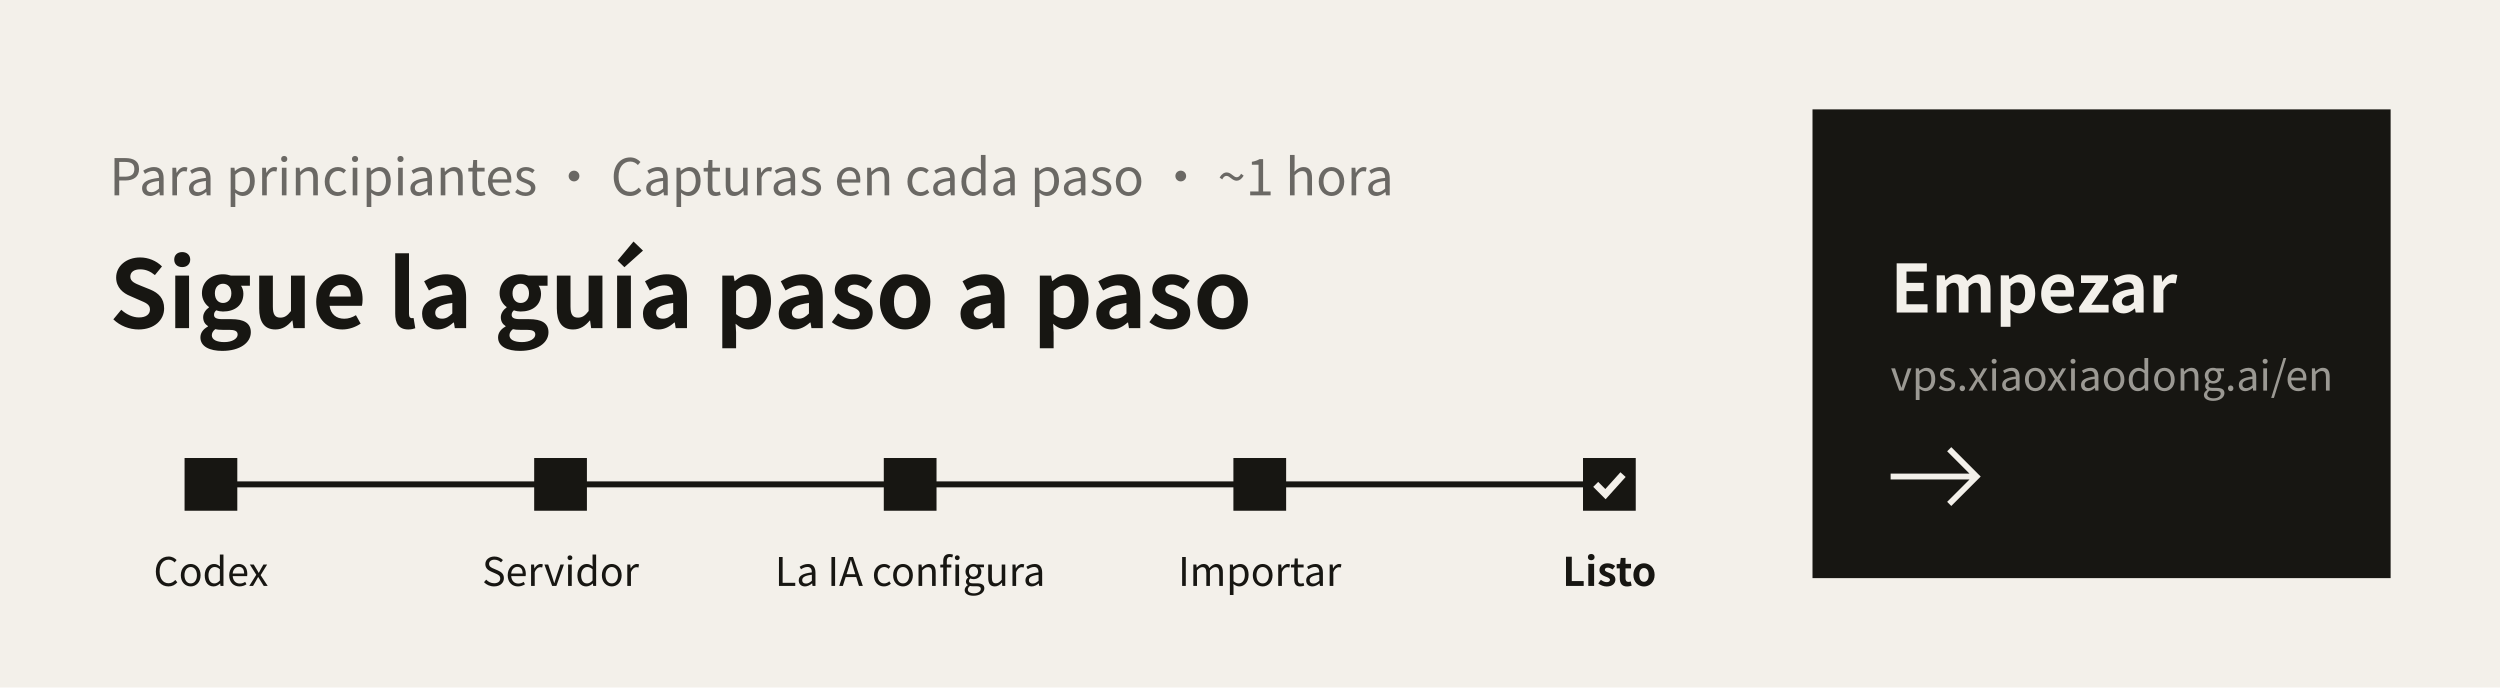
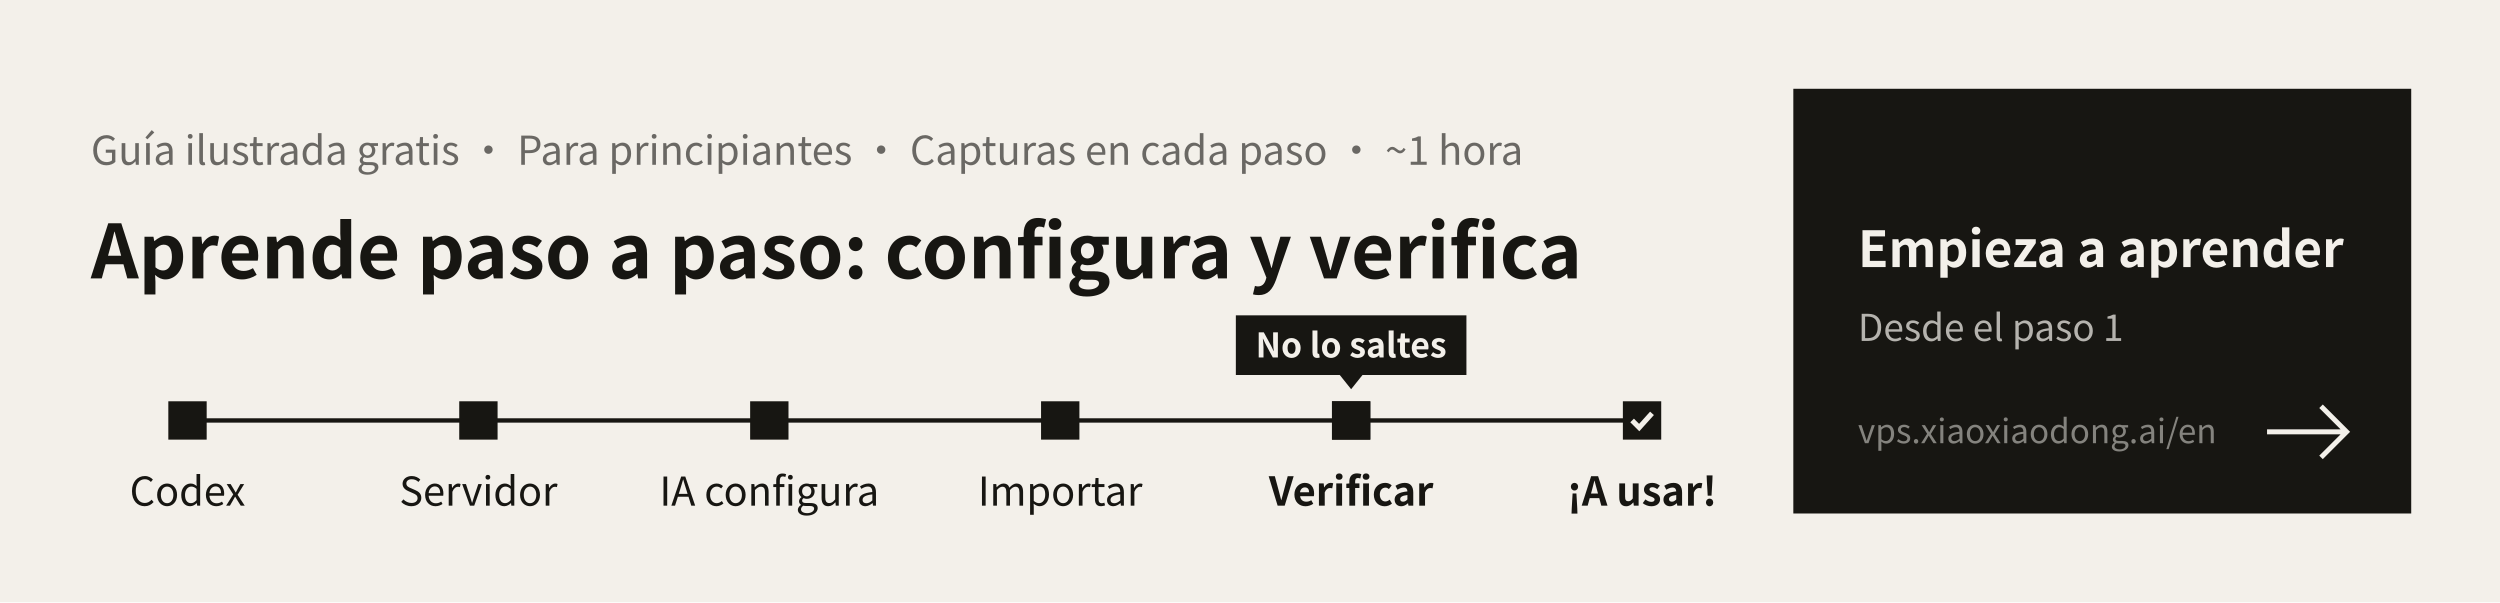
- <svg xmlns="http://www.w3.org/2000/svg" width="640" height="176" viewBox="0 0 640 176" role="img" aria-label="Sigue la guía paso a paso">
+ <svg xmlns="http://www.w3.org/2000/svg" width="880" height="212" viewBox="0 0 880 212" role="img" aria-label="Aprende paso a paso: configura y verifica">
  <style>
- .track{stroke-dasharray:358;animation:fill 7s linear infinite}
- @keyframes fill{0%{stroke-dashoffset:358;opacity:1}62%{stroke-dashoffset:0}92%{stroke-dashoffset:0;opacity:1}100%{stroke-dashoffset:0;opacity:0}}
- .arrow{animation:nudge 1.4s ease-in-out infinite}
- @keyframes nudge{0%,100%{transform:translateX(0)}50%{transform:translateX(5px)}}
- .shine{animation:shine 7s ease-in-out infinite}
- @keyframes shine{0%,62%{transform:translateX(-80px)}76%,100%{transform:translateX(228px)}}
- .ok{animation:ok 7s ease infinite}
+ .track{stroke-dasharray:512;animation:fill 8s linear infinite}
+ @keyframes fill{0%{stroke-dashoffset:512;opacity:1}62%{stroke-dashoffset:0}92%{stroke-dashoffset:0;opacity:1}100%{stroke-dashoffset:0;opacity:0}}
+ .arrow{animation:nudge 1.2s ease-in-out infinite}
+ @keyframes nudge{0%,100%{transform:translateX(0)}50%{transform:translateX(6px)}}
+ .shine{animation:shine 8s ease-in-out infinite}
+ @keyframes shine{0%,62%{transform:translateX(-90px)}76%,100%{transform:translateX(306px)}}
+ .ring{transform-box:fill-box;transform-origin:center;animation:ring 2s ease-out infinite}
+ @keyframes ring{0%{transform:scale(1);opacity:.55}100%{transform:scale(1.09,1.12);opacity:0}}
+ .ok{animation:ok 8s ease infinite}
@keyframes ok{0%,62%{opacity:0}66%,92%{opacity:1}100%{opacity:0}}
- .n0{animation:n0 7s steps(1,end) infinite}
+ .vr{transform-box:fill-box;transform-origin:center;animation:vr 8s ease-out infinite}
+ @keyframes vr{0%,49.6%{transform:scale(1);opacity:0}50.6%{opacity:.8}63.6%,100%{transform:scale(2.6);opacity:0}}
+ .n0{animation:n0 8s steps(1,end) infinite}
@keyframes n0{0%{fill-opacity:0}0%{fill-opacity:1}92%{fill-opacity:1}100%{fill-opacity:0}}
- .l0{animation:l0 7s ease infinite}
+ .l0{animation:l0 8s ease infinite}
@keyframes l0{0%{opacity:.4}0%{opacity:.4}3%{opacity:1}92%{opacity:1}100%{opacity:.4}}
- .n1{animation:n1 7s steps(1,end) infinite}
- @keyframes n1{0%{fill-opacity:0}15.5%{fill-opacity:1}92%{fill-opacity:1}100%{fill-opacity:0}}
- .l1{animation:l1 7s ease infinite}
- @keyframes l1{0%{opacity:.4}15.4%{opacity:.4}18.5%{opacity:1}92%{opacity:1}100%{opacity:.4}}
- .n2{animation:n2 7s steps(1,end) infinite}
- @keyframes n2{0%{fill-opacity:0}31%{fill-opacity:1}92%{fill-opacity:1}100%{fill-opacity:0}}
- .l2{animation:l2 7s ease infinite}
- @keyframes l2{0%{opacity:.4}30.9%{opacity:.4}34%{opacity:1}92%{opacity:1}100%{opacity:.4}}
- .n3{animation:n3 7s steps(1,end) infinite}
- @keyframes n3{0%{fill-opacity:0}46.5%{fill-opacity:1}92%{fill-opacity:1}100%{fill-opacity:0}}
- .l3{animation:l3 7s ease infinite}
- @keyframes l3{0%{opacity:.4}46.4%{opacity:.4}49.5%{opacity:1}92%{opacity:1}100%{opacity:.4}}
- .n4{animation:n4 7s steps(1,end) infinite}
- @keyframes n4{0%{fill-opacity:0}62%{fill-opacity:1}92%{fill-opacity:1}100%{fill-opacity:0}}
- .l4{animation:l4 7s ease infinite}
- @keyframes l4{0%{opacity:.4}61.9%{opacity:.4}65%{opacity:1}92%{opacity:1}100%{opacity:.4}}
- @media (prefers-reduced-motion:reduce){*{animation:none!important}}
+ .n1{animation:n1 8s steps(1,end) infinite}
+ @keyframes n1{0%{fill-opacity:0}12.4%{fill-opacity:1}92%{fill-opacity:1}100%{fill-opacity:0}}
+ .l1{animation:l1 8s ease infinite}
+ @keyframes l1{0%{opacity:.4}12.3%{opacity:.4}15.4%{opacity:1}92%{opacity:1}100%{opacity:.4}}
+ .n2{animation:n2 8s steps(1,end) infinite}
+ @keyframes n2{0%{fill-opacity:0}24.8%{fill-opacity:1}92%{fill-opacity:1}100%{fill-opacity:0}}
+ .l2{animation:l2 8s ease infinite}
+ @keyframes l2{0%{opacity:.4}24.7%{opacity:.4}27.8%{opacity:1}92%{opacity:1}100%{opacity:.4}}
+ .n3{animation:n3 8s steps(1,end) infinite}
+ @keyframes n3{0%{fill-opacity:0}37.2%{fill-opacity:1}92%{fill-opacity:1}100%{fill-opacity:0}}
+ .l3{animation:l3 8s ease infinite}
+ @keyframes l3{0%{opacity:.4}37.1%{opacity:.4}40.2%{opacity:1}92%{opacity:1}100%{opacity:.4}}
+ .n4{animation:n4 8s steps(1,end) infinite}
+ @keyframes n4{0%{fill-opacity:0}49.6%{fill-opacity:1}92%{fill-opacity:1}100%{fill-opacity:0}}
+ .l4{animation:l4 8s ease infinite}
+ @keyframes l4{0%{opacity:.4}49.5%{opacity:.4}52.6%{opacity:1}92%{opacity:1}100%{opacity:.4}}
+ .n5{animation:n5 8s steps(1,end) infinite}
+ @keyframes n5{0%{fill-opacity:0}62%{fill-opacity:1}92%{fill-opacity:1}100%{fill-opacity:0}}
+ .l5{animation:l5 8s ease infinite}
+ @keyframes l5{0%{opacity:.4}61.9%{opacity:.4}65%{opacity:1}92%{opacity:1}100%{opacity:.4}}
+ @media (prefers-reduced-motion:reduce){*{animation:none!important}.ring,.vr{opacity:0}}
</style>
  <defs>
    <clipPath id="cc">
-       <rect x="464" y="28" width="148" height="120" />
+       <rect x="632" y="32" width="216" height="148" />
    </clipPath>
    <linearGradient id="sg" x1="0" x2="1">
      <stop offset="0" stop-color="#f3f0ea" stop-opacity="0" />
      <stop offset=".5" stop-color="#f3f0ea" stop-opacity=".1" />
      <stop offset="1" stop-color="#f3f0ea" stop-opacity="0" />
    </linearGradient>
  </defs>
-   <rect width="640" height="176" fill="#f3f0ea" />
-   <text x="28" y="50" font-family="-apple-system,BlinkMacSystemFont,'Segoe UI','PingFang SC','Hiragino Sans','Apple SD Gothic Neo','Malgun Gothic','Microsoft YaHei','Noto Sans CJK SC','Noto Sans Arabic','Noto Sans',Helvetica,Arial,sans-serif" font-size="13" font-weight="400" fill="#171612" fill-opacity=".62" text-anchor="start">Para principiantes · Capturas en cada paso · ~1 hora</text>
-   <text x="28" y="84" font-family="-apple-system,BlinkMacSystemFont,'Segoe UI','PingFang SC','Hiragino Sans','Apple SD Gothic Neo','Malgun Gothic','Microsoft YaHei','Noto Sans CJK SC','Noto Sans Arabic','Noto Sans',Helvetica,Arial,sans-serif" font-size="24" font-weight="700" fill="#171612" text-anchor="start">Sigue la guía paso a paso</text>
-   <line x1="54" y1="124" x2="412" y2="124" stroke="#171612" stroke-opacity=".22" stroke-width="1.5" />
-   <line class="track" x1="54" y1="124" x2="412" y2="124" stroke="#171612" stroke-width="1.5" />
-   <rect class="n0" x="48" y="118" width="12" height="12" fill="#171612" stroke="#171612" stroke-width="1.5" />
-   <text x="54" y="150" font-family="-apple-system,BlinkMacSystemFont,'Segoe UI','PingFang SC','Hiragino Sans','Apple SD Gothic Neo','Malgun Gothic','Microsoft YaHei','Noto Sans CJK SC','Noto Sans Arabic','Noto Sans',Helvetica,Arial,sans-serif" font-size="10.1" font-weight="500" class="l0" fill="#171612" text-anchor="middle">Codex</text>
-   <rect class="n1" x="137.5" y="118" width="12" height="12" fill="#171612" stroke="#171612" stroke-width="1.5" />
-   <text x="143.5" y="150" font-family="-apple-system,BlinkMacSystemFont,'Segoe UI','PingFang SC','Hiragino Sans','Apple SD Gothic Neo','Malgun Gothic','Microsoft YaHei','Noto Sans CJK SC','Noto Sans Arabic','Noto Sans',Helvetica,Arial,sans-serif" font-size="10.1" font-weight="500" class="l1" fill="#171612" text-anchor="middle">Servidor</text>
-   <rect class="n2" x="227" y="118" width="12" height="12" fill="#171612" stroke="#171612" stroke-width="1.5" />
-   <text x="233" y="150" font-family="-apple-system,BlinkMacSystemFont,'Segoe UI','PingFang SC','Hiragino Sans','Apple SD Gothic Neo','Malgun Gothic','Microsoft YaHei','Noto Sans CJK SC','Noto Sans Arabic','Noto Sans',Helvetica,Arial,sans-serif" font-size="10.1" font-weight="500" class="l2" fill="#171612" text-anchor="middle">La IA configura</text>
-   <rect class="n3" x="316.5" y="118" width="12" height="12" fill="#171612" stroke="#171612" stroke-width="1.5" />
-   <text x="322.5" y="150" font-family="-apple-system,BlinkMacSystemFont,'Segoe UI','PingFang SC','Hiragino Sans','Apple SD Gothic Neo','Malgun Gothic','Microsoft YaHei','Noto Sans CJK SC','Noto Sans Arabic','Noto Sans',Helvetica,Arial,sans-serif" font-size="10.1" font-weight="500" class="l3" fill="#171612" text-anchor="middle">Importar</text>
-   <rect class="n4" x="406" y="118" width="12" height="12" fill="#171612" stroke="#171612" stroke-width="1.5" />
-   <path class="ok" d="M408.5 124l2.5 2.5 4.5-5" fill="none" stroke="#f3f0ea" stroke-width="1.8" stroke-linejoin="miter" />
-   <text x="412" y="150" font-family="-apple-system,BlinkMacSystemFont,'Segoe UI','PingFang SC','Hiragino Sans','Apple SD Gothic Neo','Malgun Gothic','Microsoft YaHei','Noto Sans CJK SC','Noto Sans Arabic','Noto Sans',Helvetica,Arial,sans-serif" font-size="10.1" font-weight="700" class="l4" fill="#171612" text-anchor="middle">Listo</text>
-   <rect x="464" y="28" width="148" height="120" fill="#171612" />
+   <rect width="880" height="212" fill="#f3f0ea" />
+   <text x="32" y="58" font-family="-apple-system,BlinkMacSystemFont,'Segoe UI','PingFang SC','Hiragino Sans','Apple SD Gothic Neo','Malgun Gothic','Microsoft YaHei','Noto Sans CJK SC','Noto Sans Arabic','Noto Sans',Helvetica,Arial,sans-serif" font-size="14" font-weight="400" fill="#171612" fill-opacity=".62">Guía ilustrada gratis · Para principiantes · Capturas en cada paso · ~1 hora</text>
+   <text x="32" y="98" font-family="-apple-system,BlinkMacSystemFont,'Segoe UI','PingFang SC','Hiragino Sans','Apple SD Gothic Neo','Malgun Gothic','Microsoft YaHei','Noto Sans CJK SC','Noto Sans Arabic','Noto Sans',Helvetica,Arial,sans-serif" font-size="26.2" font-weight="700" fill="#171612">Aprende paso a paso: configura y verifica</text>
+   <line x1="66" y1="148" x2="578" y2="148" stroke="#171612" stroke-opacity=".22" stroke-width="1.5" />
+   <line class="track" x1="66" y1="148" x2="578" y2="148" stroke="#171612" stroke-width="1.5" />
+   <rect x="435.019" y="111" width="81.162" height="21" fill="#171612" />
+   <path d="M471.6 132l4 5 4-5z" fill="#171612" />
+   <text x="475.6" y="125.82" font-family="-apple-system,BlinkMacSystemFont,'Segoe UI','PingFang SC','Hiragino Sans','Apple SD Gothic Neo','Malgun Gothic','Microsoft YaHei','Noto Sans CJK SC','Noto Sans Arabic','Noto Sans',Helvetica,Arial,sans-serif" font-size="11.9" font-weight="700" fill="#f3f0ea" text-anchor="middle">No lo saltes</text>
+   <rect class="n0" x="60" y="142" width="12" height="12" fill="#171612" stroke="#171612" stroke-width="1.5" />
+   <text x="66" y="178" font-family="-apple-system,BlinkMacSystemFont,'Segoe UI','PingFang SC','Hiragino Sans','Apple SD Gothic Neo','Malgun Gothic','Microsoft YaHei','Noto Sans CJK SC','Noto Sans Arabic','Noto Sans',Helvetica,Arial,sans-serif" font-size="14" font-weight="500" class="l0" fill="#171612" text-anchor="middle">Codex</text>
+   <rect class="n1" x="162.4" y="142" width="12" height="12" fill="#171612" stroke="#171612" stroke-width="1.5" />
+   <text x="168.4" y="178" font-family="-apple-system,BlinkMacSystemFont,'Segoe UI','PingFang SC','Hiragino Sans','Apple SD Gothic Neo','Malgun Gothic','Microsoft YaHei','Noto Sans CJK SC','Noto Sans Arabic','Noto Sans',Helvetica,Arial,sans-serif" font-size="14" font-weight="500" class="l1" fill="#171612" text-anchor="middle">Servidor</text>
+   <rect class="n2" x="264.8" y="142" width="12" height="12" fill="#171612" stroke="#171612" stroke-width="1.5" />
+   <text x="270.8" y="178" font-family="-apple-system,BlinkMacSystemFont,'Segoe UI','PingFang SC','Hiragino Sans','Apple SD Gothic Neo','Malgun Gothic','Microsoft YaHei','Noto Sans CJK SC','Noto Sans Arabic','Noto Sans',Helvetica,Arial,sans-serif" font-size="14" font-weight="500" class="l2" fill="#171612" text-anchor="middle">IA configura</text>
+   <rect class="n3" x="367.2" y="142" width="12" height="12" fill="#171612" stroke="#171612" stroke-width="1.5" />
+   <text x="373.2" y="178" font-family="-apple-system,BlinkMacSystemFont,'Segoe UI','PingFang SC','Hiragino Sans','Apple SD Gothic Neo','Malgun Gothic','Microsoft YaHei','Noto Sans CJK SC','Noto Sans Arabic','Noto Sans',Helvetica,Arial,sans-serif" font-size="14" font-weight="500" class="l3" fill="#171612" text-anchor="middle">Importar</text>
+   <rect class="n4" x="469.6" y="142" width="12" height="12" fill="#171612" stroke="#171612" stroke-width="1.5" />
+   <rect class="vr" x="469.6" y="142" width="12" height="12" fill="none" stroke="#171612" stroke-width="1.5" />
+   <text x="475.6" y="178" font-family="-apple-system,BlinkMacSystemFont,'Segoe UI','PingFang SC','Hiragino Sans','Apple SD Gothic Neo','Malgun Gothic','Microsoft YaHei','Noto Sans CJK SC','Noto Sans Arabic','Noto Sans',Helvetica,Arial,sans-serif" font-size="14" font-weight="700" class="l4" fill="#171612" text-anchor="middle">Verificar</text>
+   <rect class="n5" x="572" y="142" width="12" height="12" fill="#171612" stroke="#171612" stroke-width="1.5" />
+   <path class="ok" d="M574.5 148l2.5 2.5 4.5-5" fill="none" stroke="#f3f0ea" stroke-width="1.8" stroke-linejoin="miter" />
+   <text x="578" y="178" font-family="-apple-system,BlinkMacSystemFont,'Segoe UI','PingFang SC','Hiragino Sans','Apple SD Gothic Neo','Malgun Gothic','Microsoft YaHei','Noto Sans CJK SC','Noto Sans Arabic','Noto Sans',Helvetica,Arial,sans-serif" font-size="14" font-weight="700" class="l5" fill="#171612" text-anchor="middle">¡A usar!</text>
+   <rect class="ring" x="632" y="32" width="216" height="148" fill="none" stroke="#171612" stroke-width="1.5" />
+   <rect x="632" y="32" width="216" height="148" fill="#171612" />
  <g clip-path="url(#cc)">
-     <rect class="shine" x="404" y="28" width="60" height="120" fill="url(#sg)" />
+     <rect class="shine" x="562" y="32" width="70" height="148" fill="url(#sg)" />
  </g>
-   <text x="484" y="80" font-family="-apple-system,BlinkMacSystemFont,'Segoe UI','PingFang SC','Hiragino Sans','Apple SD Gothic Neo','Malgun Gothic','Microsoft YaHei','Noto Sans CJK SC','Noto Sans Arabic','Noto Sans',Helvetica,Arial,sans-serif" font-size="17" font-weight="700" fill="#f3f0ea" text-anchor="start">Empezar</text>
-   <text x="484" y="100" font-family="-apple-system,BlinkMacSystemFont,'Segoe UI','PingFang SC','Hiragino Sans','Apple SD Gothic Neo','Malgun Gothic','Microsoft YaHei','Noto Sans CJK SC','Noto Sans Arabic','Noto Sans',Helvetica,Arial,sans-serif" font-size="10.5" font-weight="400" fill="#f3f0ea" fill-opacity=".6" text-anchor="start" direction="ltr" unicode-bidi="embed">vps.xiaoxiaodong.ai/en</text>
+   <text x="654" y="94" font-family="-apple-system,BlinkMacSystemFont,'Segoe UI','PingFang SC','Hiragino Sans','Apple SD Gothic Neo','Malgun Gothic','Microsoft YaHei','Noto Sans CJK SC','Noto Sans Arabic','Noto Sans',Helvetica,Arial,sans-serif" font-size="17.5" font-weight="700" fill="#f3f0ea">Empieza a aprender</text>
+   <text x="654" y="120" font-family="-apple-system,BlinkMacSystemFont,'Segoe UI','PingFang SC','Hiragino Sans','Apple SD Gothic Neo','Malgun Gothic','Microsoft YaHei','Noto Sans CJK SC','Noto Sans Arabic','Noto Sans',Helvetica,Arial,sans-serif" font-size="13" font-weight="400" fill="#f3f0ea" fill-opacity=".72">Desde el paso 1</text>
+   <text x="654" y="156" font-family="-apple-system,BlinkMacSystemFont,'Segoe UI','PingFang SC','Hiragino Sans','Apple SD Gothic Neo','Malgun Gothic','Microsoft YaHei','Noto Sans CJK SC','Noto Sans Arabic','Noto Sans',Helvetica,Arial,sans-serif" font-size="11.7" font-weight="400" fill="#f3f0ea" fill-opacity=".5" text-anchor="start" direction="ltr" unicode-bidi="embed">vps.xiaoxiaodong.ai/en</text>
  <g class="arrow">
-     <path d="M484 122h22M499 115l7 7-7 7" fill="none" stroke="#f3f0ea" stroke-width="1.5" stroke-linejoin="miter" />
+     <path d="M798 152h28M817 143l9 9-9 9" fill="none" stroke="#f3f0ea" stroke-width="1.75" stroke-linejoin="miter" />
  </g>
</svg>
